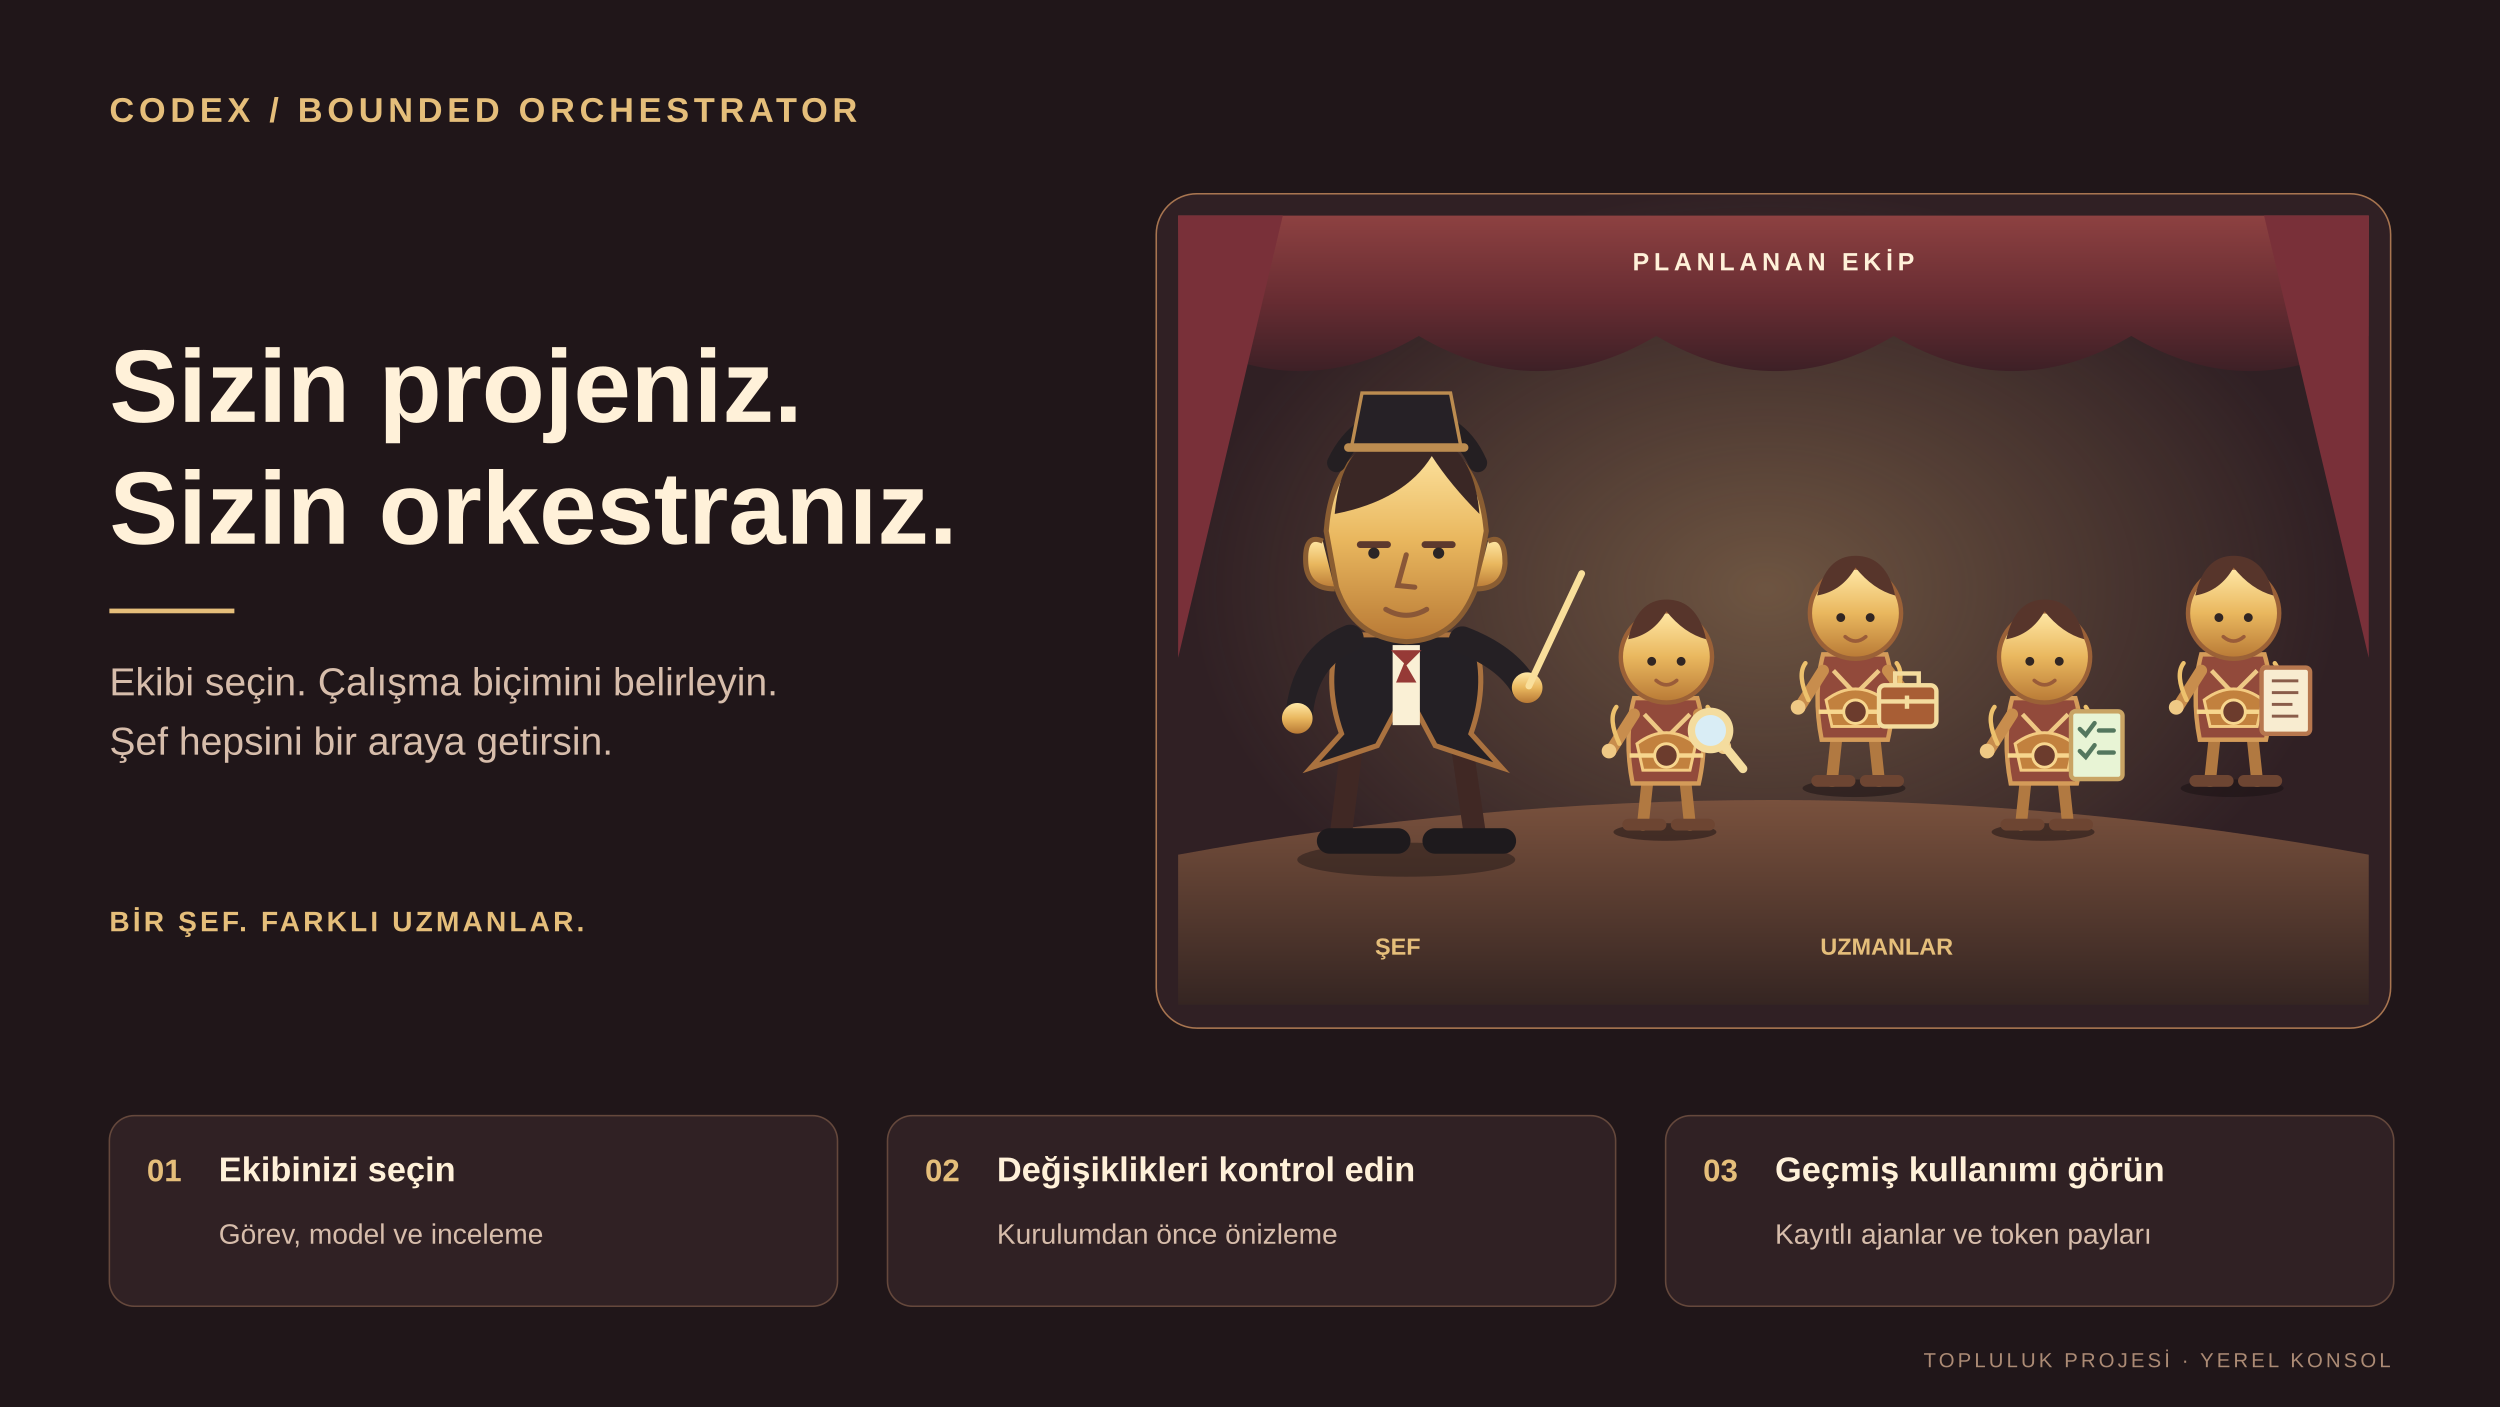
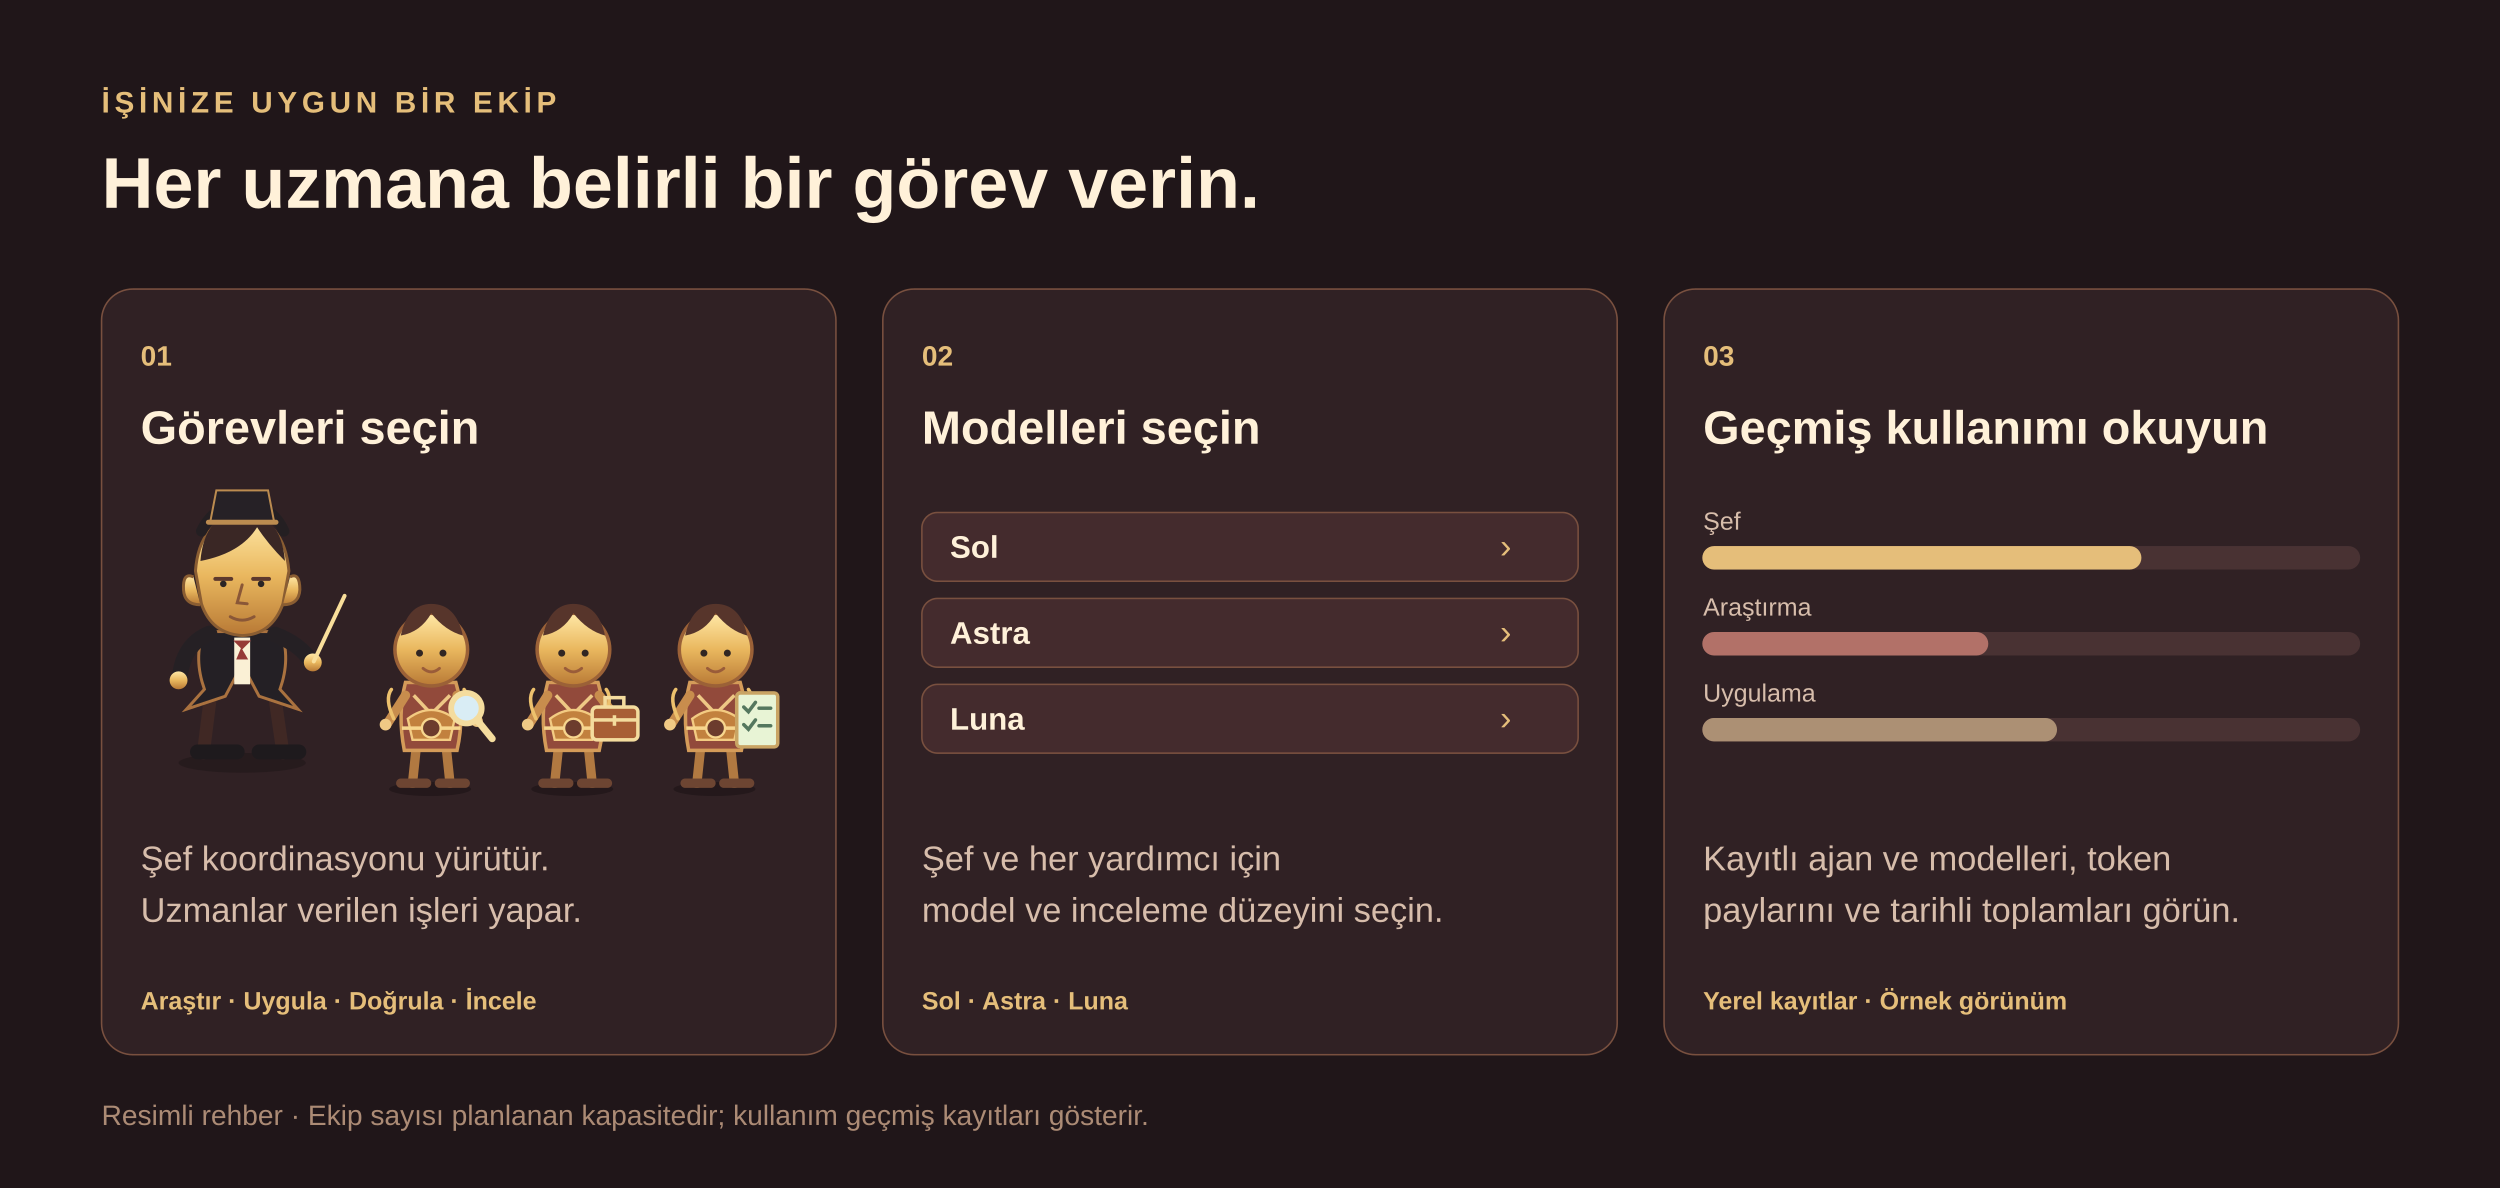
- <svg xmlns="http://www.w3.org/2000/svg" xmlns:xlink="http://www.w3.org/1999/xlink" width="1600" height="900" viewBox="0 0 1600 900" role="img" aria-labelledby="title desc">
+ <svg xmlns="http://www.w3.org/2000/svg" xmlns:xlink="http://www.w3.org/1999/xlink" width="1600" height="760" viewBox="0 0 1600 760" role="img" aria-labelledby="title desc">
  <defs>
    <linearGradient id="background" x2="1" y2="1">
      <stop stop-color="#21191B" />
      <stop offset=".58" stop-color="#322224" />
      <stop offset="1" stop-color="#261A1B" />
    </linearGradient>
    <linearGradient id="curtain" x2="0" y2="1">
      <stop stop-color="#8D4141" />
      <stop offset=".55" stop-color="#672C32" />
      <stop offset="1" stop-color="#3D2026" />
    </linearGradient>
    <linearGradient id="floor" x2="0" y2="1">
      <stop stop-color="#79513D" />
      <stop offset="1" stop-color="#352522" />
    </linearGradient>
    <radialGradient id="light">
      <stop stop-color="#F7CA82" stop-opacity=".31" />
      <stop offset="1" stop-color="#F7CA82" stop-opacity="0" />
    </radialGradient>
    <linearGradient id="gold" x2="0" y2="1">
      <stop stop-color="#ffe8a6" />
      <stop offset=".5" stop-color="#e9b75e" />
      <stop offset="1" stop-color="#b87935" />
    </linearGradient>
    <filter id="actor-shadow" x="-30%" y="-30%" width="160%" height="170%">
      <feDropShadow dx="0" dy="11" stdDeviation="8" flood-color="#100B0C" flood-opacity=".55" />
    </filter>
    <symbol id="conductor-core" viewBox="0 0 220 300">
      <ellipse cx="110" cy="280" rx="64" ry="10" fill="#1b1315" opacity=".45" />
      <path d="M83 174 71 270M137 174l14 96" fill="none" stroke="#402824" stroke-width="13" stroke-linecap="round" />
      <path d="M65 269h40m22 0h40" stroke="#1e1a1d" stroke-width="15" stroke-linecap="round" />
      <path d="M71 148q-10 27 1 58l-18 20 39-13 17-32 17 32 39 13-18-20q11-31 1-58Z" fill="#242025" stroke="#aa723f" stroke-width="3" />
      <path d="M102 154h16v47h-16z" fill="#faf0d5" />
      <path d="m101 157 9 9 9-9m-10 7-5 12h12z" fill="#963a36" />
      <path d="M77 150q-27 11-30 46" fill="none" stroke="#252024" stroke-width="16" stroke-linecap="round" />
      <circle cx="46" cy="197" r="9" fill="url(#gold)" />
      <path d="M63 87q4-52 47-55 42 2 47 55l-6 33q-11 31-41 32-31-2-41-32Z" fill="url(#gold)" stroke="#8a5d32" stroke-width="3" />
      <path d="M61 93q-11-5-10 13 1 15 17 15m90-28q10-5 10 13-1 15-17 15" fill="url(#gold)" stroke="#8a5d32" stroke-width="3" />
      <path d="M68 77q4-48 42-49 39 1 43 49-17-17-28-34-16 26-57 34Z" fill="#3a2725" />
      <path d="M83 95h16m22 0h16" stroke="#5d392d" stroke-width="4" stroke-linecap="round" />
      <circle cx="91" cy="100" r="3.3" fill="#2b2525" />
      <circle cx="129" cy="100" r="3.3" fill="#2b2525" />
      <path d="m110 101-5 18 10 1m-17 13q12 7 24 0" fill="none" stroke="#8a5737" stroke-width="3" stroke-linecap="round" />
      <path d="M69 47q13-27 41-27 30 0 42 27" fill="none" stroke="#241f22" stroke-width="11" stroke-linecap="round" />
      <path d="M78 37h64l-6-31H84Z" fill="#262126" stroke="#bc8c50" stroke-width="2" />
      <path d="M76 38h68" stroke="#bc8c50" stroke-width="5" stroke-linecap="round" />
    </symbol>
    <symbol id="conductor" viewBox="0 0 220 300">
      <use xlink:href="#conductor-core" width="220" height="300" />
      <g id="baton-arm-static">
        <path d="M143 151q26 10 36 27" fill="none" stroke="#252024" stroke-width="16" stroke-linecap="round" />
        <circle cx="181" cy="179" r="9" fill="url(#gold)" />
        <path d="m182 178 31-66" stroke="#f9df9b" stroke-width="4" stroke-linecap="round" />
      </g>
    </symbol>
    <symbol id="musician" viewBox="0 0 120 190">
      <ellipse cx="59" cy="181" rx="35" ry="6" fill="#170f11" opacity=".5" />
      <path d="m48 138-4 38m28-38 4 38" stroke="#b17941" stroke-width="8" stroke-linecap="round" />
      <path d="M34 176h22m11 0h22" stroke="#6d4532" stroke-width="8" stroke-linecap="round" />
      <path d="M38 90q-7 27-1 58h45q7-31-1-58Z" fill="#924a3b" stroke="#d49b59" stroke-width="3" />
      <path d="m45 101 15 16 16-16" fill="none" stroke="#eec885" stroke-width="3" />
      <path d="M38 101 22 126m60-25 16 21" stroke="#c88d4d" stroke-width="8" stroke-linecap="round" />
      <circle cx="21" cy="126" r="5" fill="#efc985" />
      <circle cx="99" cy="123" r="5" fill="#efc985" />
      <circle cx="60" cy="62" r="31" fill="url(#gold)" stroke="#9b6137" stroke-width="3" />
      <path d="M34 50q6-27 26-27 21 0 27 27-15-4-27-19-9 16-26 19Z" fill="#57352b" />
      <circle cx="50" cy="65" r="3" fill="#312623" />
      <circle cx="70" cy="65" r="3" fill="#312623" />
      <path d="M53 78q7 6 14 0" fill="none" stroke="#9a5c39" stroke-width="2.5" stroke-linecap="round" />
      <path d="M40 121q20-15 40 0l-4 18H44Z" fill="#c2813e" stroke="#f3cb82" stroke-width="2" />
      <path d="M28 121q-8-17-2-25m60 25q8-17 2-25" fill="none" stroke="#edc16d" stroke-width="3" stroke-linecap="round" />
      <path d="M35 129h50" stroke="#f7d68e" stroke-width="3" />
      <circle cx="60" cy="129" r="8" fill="#6c3c2d" stroke="#f7d68e" stroke-width="2" />
    </symbol>
    <symbol id="musician-researcher" viewBox="0 0 120 190">
      <use xlink:href="#musician" width="120" height="190" />
      <circle cx="90" cy="112" r="13" fill="#d9edf5" stroke="#f4dc9e" stroke-width="5" />
      <path d="m99 122 13 16" stroke="#f4dc9e" stroke-width="6" stroke-linecap="round" />
    </symbol>
    <symbol id="musician-implementer" viewBox="0 0 120 190">
      <use xlink:href="#musician" width="120" height="190" />
      <rect x="76" y="111" width="39" height="28" rx="4" fill="#a85e35" stroke="#f4dc9e" stroke-width="3" />
      <path d="M87 111v-8h16v8m-27 11h39m-20-4v9" fill="none" stroke="#f4dc9e" stroke-width="3" />
    </symbol>
    <symbol id="musician-reviewer" viewBox="0 0 120 190">
      <use xlink:href="#musician" width="120" height="190" />
      <rect x="79" y="99" width="33" height="45" rx="3" fill="#f8ecd0" stroke="#b7774e" stroke-width="3" />
      <path d="M86 108h18m-18 8h18m-18 8h14m-14 8h18" stroke="#8a5d4a" stroke-width="2" />
    </symbol>
    <symbol id="musician-verifier" viewBox="0 0 120 190">
      <use xlink:href="#musician" width="120" height="190" />
      <rect x="78" y="99" width="35" height="46" rx="3" fill="#e8f4d5" stroke="#c9a464" stroke-width="3" />
      <path d="m84 111 4 4 6-8m-10 19 4 4 6-8m3-10h10m-10 15h10" fill="none" stroke="#54775e" stroke-width="3" stroke-linecap="round" />
    </symbol>
  </defs>
  <g font-family="Arial,Helvetica,sans-serif">
-     <rect x="0" y="0" width="1600" height="900" rx="0" fill="#201619" stroke="#201619" />
-     <text x="70" y="78" font-size="22" fill="#E5BE7A" font-weight="700" letter-spacing="3">CODEX / BOUNDED ORCHESTRATOR</text>
-     <text x="70" y="270" font-size="66" fill="#FFF1D9" font-weight="700">Sizin projeniz.</text>
-     <text x="70" y="348" font-size="66" fill="#FFF1D9" font-weight="700">Sizin orkestranız.</text>
-     <path d="M70 391h80" stroke="#E5BE7A" stroke-width="3" />
-     <text x="70" y="445" font-size="25" fill="#D7BDAB" font-weight="400">Ekibi seçin. Çalışma biçimini belirleyin.</text>
-     <text x="70" y="483" font-size="25" fill="#D7BDAB" font-weight="400">Şef hepsini bir araya getirsin.</text>
-     <text x="70" y="596" font-size="18" fill="#E5BE7A" font-weight="700" letter-spacing="2">BİR ŞEF. FARKLI UZMANLAR.</text>
-     <rect x="740" y="124" width="790" height="534" rx="26" fill="#302024" stroke="#A87550" />
-     <ellipse cx="1130" cy="377" rx="370" ry="255" fill="url(#light)" />
-     <path d="M754 138h762v77q-76 45-152 0-76 45-152 0-76 45-152 0-76 45-152 0-76 45-152 0Z" fill="url(#curtain)" />
-     <path d="M754 138h67l-67 283m762-283h-67l67 283" fill="#793039" />
-     <path d="M754 547q380-70 762 0v96H754Z" fill="url(#floor)" />
-     <use xlink:href="#conductor" x="780" y="245" width="240" height="327" />
-     <use xlink:href="#musician-researcher" x="1010" y="362" width="113" height="179" />
-     <use xlink:href="#musician-implementer" x="1131" y="334" width="113" height="179" />
-     <use xlink:href="#musician-verifier" x="1252" y="362" width="113" height="179" />
-     <use xlink:href="#musician-reviewer" x="1373" y="334" width="113" height="179" />
-     <text x="880" y="611" font-size="15" fill="#E5BE7A" font-weight="700">ŞEF</text>
-     <text x="1165" y="611" font-size="15" fill="#E5BE7A" font-weight="700">UZMANLAR</text>
-     <text x="1135" y="173" font-size="16" fill="#FFF1D9" font-weight="700" text-anchor="middle" letter-spacing="3">PLANLANAN EKİP</text>
-     <rect x="70" y="714" width="466" height="122" rx="16" fill="#302124" stroke="#65483C" />
-     <text x="94" y="756" font-size="20" fill="#E5BE7A" font-weight="700">01</text>
-     <text x="140" y="756" font-size="22" fill="#FFF1D9" font-weight="700">Ekibinizi seçin</text>
-     <text x="140" y="796" font-size="18" fill="#D7BDAB" font-weight="400">Görev, model ve inceleme</text>
-     <rect x="568" y="714" width="466" height="122" rx="16" fill="#302124" stroke="#65483C" />
-     <text x="592" y="756" font-size="20" fill="#E5BE7A" font-weight="700">02</text>
-     <text x="638" y="756" font-size="22" fill="#FFF1D9" font-weight="700">Değişiklikleri kontrol edin</text>
-     <text x="638" y="796" font-size="18" fill="#D7BDAB" font-weight="400">Kurulumdan önce önizleme</text>
-     <rect x="1066" y="714" width="466" height="122" rx="16" fill="#302124" stroke="#65483C" />
-     <text x="1090" y="756" font-size="20" fill="#E5BE7A" font-weight="700">03</text>
-     <text x="1136" y="756" font-size="22" fill="#FFF1D9" font-weight="700">Geçmiş kullanımı görün</text>
-     <text x="1136" y="796" font-size="18" fill="#D7BDAB" font-weight="400">Kayıtlı ajanlar ve token payları</text>
-     <text x="1530" y="875" font-size="13" fill="#AC8B75" font-weight="400" text-anchor="end" letter-spacing="2">TOPLULUK PROJESİ · YEREL KONSOL</text>
+     <rect x="0" y="0" width="1600" height="760" rx="0" fill="#201619" stroke="#201619" />
+     <text x="65" y="72" font-size="19" fill="#E5BE7A" font-weight="700" letter-spacing="3">İŞİNİZE UYGUN BİR EKİP</text>
+     <text x="65" y="133" font-size="46" fill="#FFF1D9" font-weight="700">Her uzmana belirli bir görev verin.</text>
+     <rect x="65" y="185" width="470" height="490" rx="20" fill="#302124" stroke="#79503F" />
+     <text x="90" y="234" font-size="18" fill="#E5BE7A" font-weight="700">01</text>
+     <text x="90" y="284" font-size="30" fill="#FFF1D9" font-weight="700">Görevleri seçin</text>
+     <use xlink:href="#conductor" x="85" y="310" width="140" height="191" />
+     <use xlink:href="#musician-researcher" x="231" y="369" width="90" height="143" />
+     <use xlink:href="#musician-implementer" x="322" y="369" width="90" height="143" />
+     <use xlink:href="#musician-verifier" x="413" y="369" width="90" height="143" />
+     <text x="90" y="557" font-size="22" fill="#D7BDAB" font-weight="400">Şef koordinasyonu yürütür.</text>
+     <text x="90" y="590" font-size="22" fill="#D7BDAB" font-weight="400">Uzmanlar verilen işleri yapar.</text>
+     <text x="90" y="646" font-size="16" fill="#E5BE7A" font-weight="700">Araştır · Uygula · Doğrula · İncele</text>
+     <rect x="565" y="185" width="470" height="490" rx="20" fill="#302124" stroke="#79503F" />
+     <text x="590" y="234" font-size="18" fill="#E5BE7A" font-weight="700">02</text>
+     <text x="590" y="284" font-size="30" fill="#FFF1D9" font-weight="700">Modelleri seçin</text>
+     <rect x="590" y="328" width="420" height="44" rx="10" fill="#442B2D" stroke="#79503F" />
+     <text x="608" y="357" font-size="20" fill="#FFF1D9" font-weight="700">Sol</text>
+     <text x="960" y="357" font-size="22" fill="#E5BE7A" font-weight="400">›</text>
+     <rect x="590" y="383" width="420" height="44" rx="10" fill="#442B2D" stroke="#79503F" />
+     <text x="608" y="412" font-size="20" fill="#FFF1D9" font-weight="700">Astra</text>
+     <text x="960" y="412" font-size="22" fill="#E5BE7A" font-weight="400">›</text>
+     <rect x="590" y="438" width="420" height="44" rx="10" fill="#442B2D" stroke="#79503F" />
+     <text x="608" y="467" font-size="20" fill="#FFF1D9" font-weight="700">Luna</text>
+     <text x="960" y="467" font-size="22" fill="#E5BE7A" font-weight="400">›</text>
+     <text x="590" y="557" font-size="22" fill="#D7BDAB" font-weight="400">Şef ve her yardımcı için</text>
+     <text x="590" y="590" font-size="22" fill="#D7BDAB" font-weight="400">model ve inceleme düzeyini seçin.</text>
+     <text x="590" y="646" font-size="16" fill="#E5BE7A" font-weight="700">Sol · Astra · Luna</text>
+     <rect x="1065" y="185" width="470" height="490" rx="20" fill="#302124" stroke="#79503F" />
+     <text x="1090" y="234" font-size="18" fill="#E5BE7A" font-weight="700">03</text>
+     <text x="1090" y="284" font-size="30" fill="#FFF1D9" font-weight="700">Geçmiş kullanımı okuyun</text>
+     <text x="1090" y="339" font-size="16" fill="#D7BDAB" font-weight="400">Şef</text>
+     <rect x="1090" y="350" width="420" height="14" rx="7" fill="#493233" stroke="#493233" />
+     <rect x="1090" y="350" width="280" height="14" rx="7" fill="#E5BE7A" stroke="#E5BE7A" />
+     <text x="1090" y="394" font-size="16" fill="#D7BDAB" font-weight="400">Araştırma</text>
+     <rect x="1090" y="405" width="420" height="14" rx="7" fill="#493233" stroke="#493233" />
+     <rect x="1090" y="405" width="182" height="14" rx="7" fill="#B27168" stroke="#B27168" />
+     <text x="1090" y="449" font-size="16" fill="#D7BDAB" font-weight="400">Uygulama</text>
+     <rect x="1090" y="460" width="420" height="14" rx="7" fill="#493233" stroke="#493233" />
+     <rect x="1090" y="460" width="226" height="14" rx="7" fill="#AC9074" stroke="#AC9074" />
+     <text x="1090" y="557" font-size="22" fill="#D7BDAB" font-weight="400">Kayıtlı ajan ve modelleri, token</text>
+     <text x="1090" y="590" font-size="22" fill="#D7BDAB" font-weight="400">paylarını ve tarihli toplamları görün.</text>
+     <text x="1090" y="646" font-size="16" fill="#E5BE7A" font-weight="700">Yerel kayıtlar · Örnek görünüm</text>
+     <text x="65" y="720" font-size="18" fill="#AC8B75" font-weight="400">Resimli rehber · Ekip sayısı planlanan kapasitedir; kullanım geçmiş kayıtları gösterir.</text>
  </g>
</svg>
